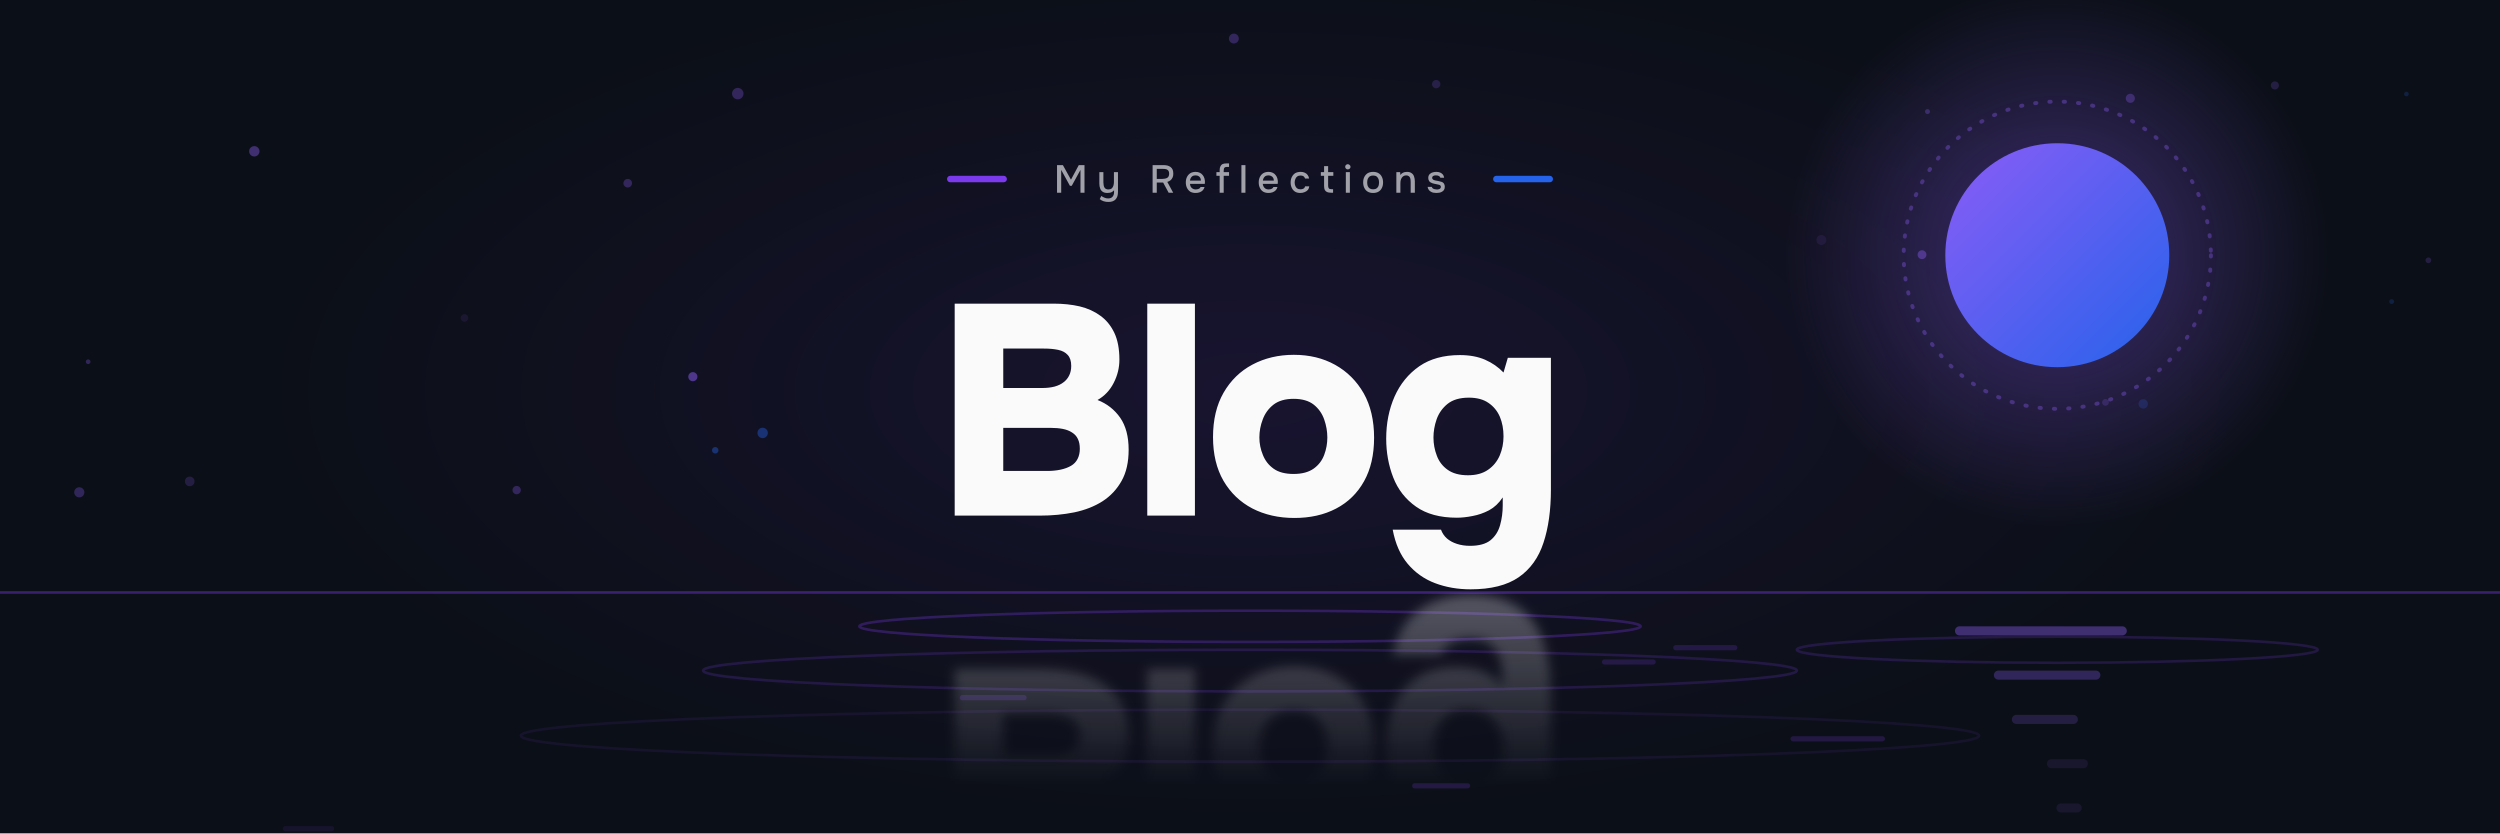
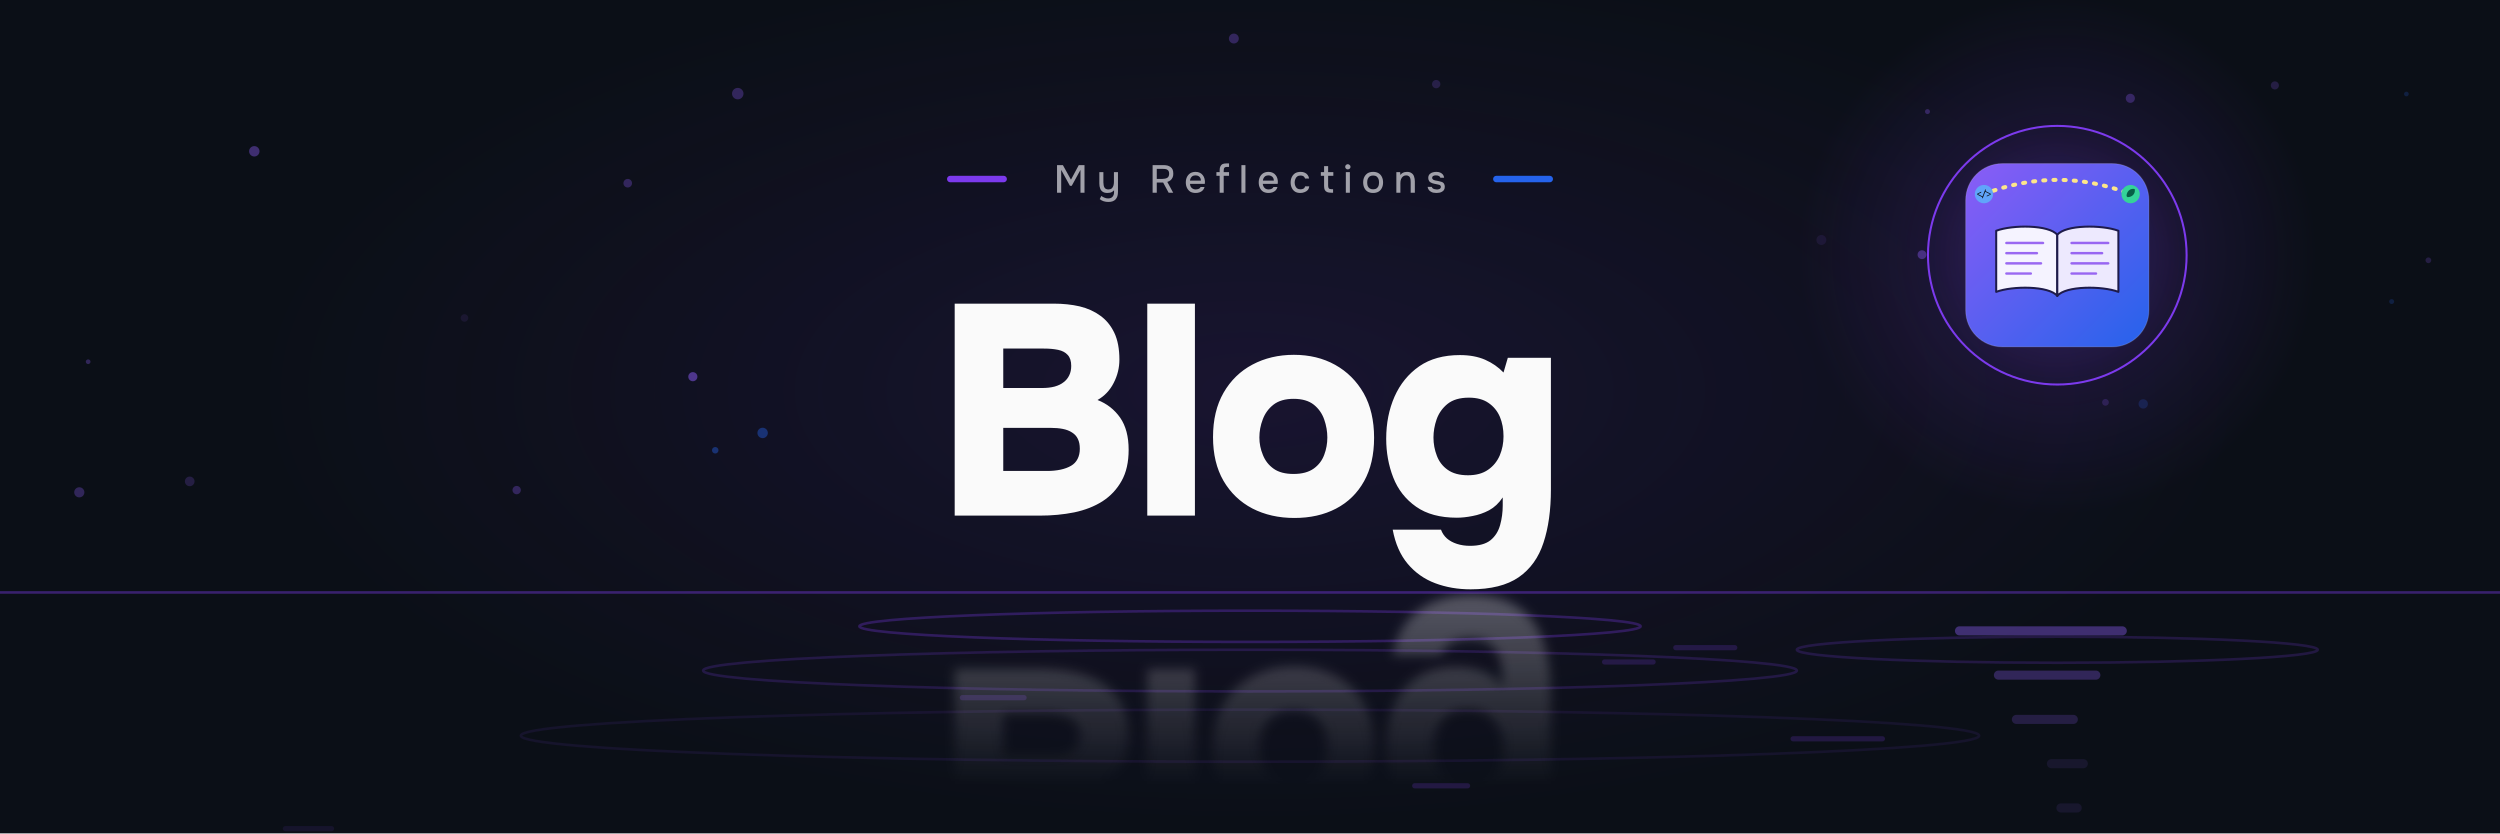
<svg xmlns="http://www.w3.org/2000/svg" height="640" viewBox="0 0 1920 640" width="1920">
  <defs>
    <radialGradient cx="50%" cy="50%" id="halo-blog-dark" r="50%">
      <stop offset="0%" stop-color="#7C3AED" stop-opacity="0.18" />
      <stop offset="70%" stop-color="#7C3AED" stop-opacity="0.05" />
      <stop offset="100%" stop-color="#7C3AED" stop-opacity="0" />
    </radialGradient>
-     <radialGradient cx="50%" cy="50%" id="orbglow-blog-dark" r="50%">
-       <stop offset="0%" stop-color="#8B5CF6" stop-opacity="0.4" />
-       <stop offset="100%" stop-color="#8B5CF6" stop-opacity="0" />
+     <radialGradient cx="50%" cy="50%" id="avglow-blog-dark" r="50%">
+       <stop offset="0%" stop-color="#7C3AED" stop-opacity="0.35" />
+       <stop offset="60%" stop-color="#7C3AED" stop-opacity="0.08" />
+       <stop offset="100%" stop-color="#7C3AED" stop-opacity="0" />
    </radialGradient>
-     <linearGradient id="orb-blog-dark" x1="0" x2="1" y1="0" y2="1">
+     <radialGradient cx="50%" cy="50%" id="avhalo-blog-dark" r="50%">
+       <stop offset="0%" stop-color="#7C3AED" stop-opacity="0.22" />
+       <stop offset="100%" stop-color="#7C3AED" stop-opacity="0" />
+     </radialGradient>
+     <linearGradient id="avtile-blog-dark" x1="0" x2="1" y1="0" y2="1">
      <stop offset="0%" stop-color="#8B5CF6" />
      <stop offset="100%" stop-color="#2563EB" />
    </linearGradient>
+     <clipPath id="avclip-blog-dark">
+       <circle r="256" />
+     </clipPath>
    <linearGradient id="reflfade-blog-dark" x1="0" x2="0" y1="0" y2="1">
      <stop offset="0%" stop-color="#FFFFFF" stop-opacity="0.3" />
      <stop offset="80%" stop-color="#FFFFFF" stop-opacity="0" />
    </linearGradient>
    <mask id="reflmask-blog-dark">
      <rect fill="url(#reflfade-blog-dark)" height="185" width="1920" y="455" />
    </mask>
    <filter id="reflblur-blog-dark">
      <feGaussianBlur stdDeviation="4" />
    </filter>
  </defs>
  <rect fill="#0B0F17" height="640" width="1920" />
  <ellipse cx="960" cy="300" fill="url(#halo-blog-dark)" opacity="0.65" rx="760" ry="330" />
  <circle cx="356.7" cy="244.2" fill="#8B5CF6" opacity="0.1" r="2.9" />
  <circle cx="1480.3" cy="85.7" fill="#8B5CF6" opacity="0.3" r="1.9" />
  <circle cx="585.7" cy="332.5" fill="#2563EB" opacity="0.4" r="4" />
  <circle cx="1848.1" cy="72.2" fill="#2563EB" opacity="0.2" r="1.8" />
  <circle cx="60.9" cy="378.1" fill="#8B5CF6" opacity="0.3" r="3.9" />
  <circle cx="195.3" cy="116.2" fill="#8B5CF6" opacity="0.4" r="4" />
  <circle cx="1636.1" cy="75.5" fill="#8B5CF6" opacity="0.3" r="3.5" />
  <circle cx="67.7" cy="277.8" fill="#8B5CF6" opacity="0.3" r="1.8" />
  <circle cx="1617" cy="309" fill="#8B5CF6" opacity="0.2" r="2.6" />
  <circle cx="947.6" cy="29.6" fill="#8B5CF6" opacity="0.3" r="3.8" />
  <circle cx="1103" cy="64.6" fill="#8B5CF6" opacity="0.2" r="3.2" />
  <circle cx="145.7" cy="369.7" fill="#8B5CF6" opacity="0.2" r="3.7" />
  <circle cx="1537.1" cy="162.8" fill="#8B5CF6" opacity="0.5" r="2.3" />
  <circle cx="1865" cy="199.9" fill="#8B5CF6" opacity="0.2" r="2.2" />
  <circle cx="1836.8" cy="231.6" fill="#2563EB" opacity="0.2" r="1.9" />
  <circle cx="1398.8" cy="184.3" fill="#8B5CF6" opacity="0.1" r="3.8" />
  <circle cx="566.6" cy="71.9" fill="#8B5CF6" opacity="0.3" r="4.4" />
  <circle cx="1646" cy="310.2" fill="#2563EB" opacity="0.2" r="3.6" />
  <circle cx="396.8" cy="376.4" fill="#8B5CF6" opacity="0.3" r="3.2" />
  <circle cx="549.3" cy="345.8" fill="#2563EB" opacity="0.4" r="2.5" />
  <circle cx="1747.1" cy="65.6" fill="#8B5CF6" opacity="0.2" r="3.1" />
  <circle cx="1476.1" cy="195.6" fill="#8B5CF6" opacity="0.4" r="3.4" />
  <circle cx="532.1" cy="289.3" fill="#8B5CF6" opacity="0.5" r="3.5" />
  <circle cx="482.1" cy="140.7" fill="#8B5CF6" opacity="0.3" r="3.3" />
  <line opacity="0.4" stroke="#7C3AED" stroke-width="2" x1="0" x2="1920" y1="455" y2="455" />
-   <circle cx="1580" cy="196" fill="url(#orbglow-blog-dark)" r="210" />
-   <circle cx="1580" cy="196" fill="url(#orb-blog-dark)" r="86" />
-   <circle cx="1580" cy="196" fill="none" opacity="0.35" r="118" stroke="#8B5CF6" stroke-dasharray="1 10" stroke-linecap="round" stroke-width="3" />
  <rect fill="#8B5CF6" height="7" opacity="0.4" rx="3.5" width="132" x="1501.4" y="481" />
  <rect fill="#8B5CF6" height="7" opacity="0.3" rx="3.5" width="81.8" x="1531.3" y="515" />
  <rect fill="#8B5CF6" height="7" opacity="0.2" rx="3.5" width="50.7" x="1545.1" y="549" />
  <rect fill="#8B5CF6" height="7" opacity="0.1" rx="3.5" width="31.5" x="1572" y="583" />
  <rect fill="#8B5CF6" height="7" opacity="0.1" rx="3.5" width="19.5" x="1579.3" y="617" />
  <ellipse cx="960" cy="481" fill="none" opacity="0.3" rx="300" ry="12" stroke="#7C3AED" stroke-width="2" />
  <ellipse cx="960" cy="515" fill="none" opacity="0.2" rx="420" ry="16" stroke="#7C3AED" stroke-width="2" />
  <ellipse cx="960" cy="565" fill="none" opacity="0.1" rx="560" ry="20" stroke="#7C3AED" stroke-width="2" />
  <ellipse cx="1580" cy="499" fill="none" opacity="0.2" rx="200" ry="10" stroke="#7C3AED" stroke-width="2" />
  <rect fill="#7C3AED" height="4" opacity="0.1" rx="2" width="35.3" x="332.3" y="644.7" />
  <rect fill="#7C3AED" height="4" opacity="0.2" rx="2" width="44.6" x="1084.5" y="601.5" />
  <rect fill="#7C3AED" height="4" opacity="0.1" rx="2" width="39.4" x="217.2" y="634.4" />
  <rect fill="#7C3AED" height="4" opacity="0.2" rx="2" width="72.6" x="1375.1" y="565.4" />
  <rect fill="#7C3AED" height="4" opacity="0.2" rx="2" width="49.3" x="1285" y="495.4" />
  <rect fill="#7C3AED" height="4" opacity="0.2" rx="2" width="41.3" x="1230.3" y="506.4" />
  <rect fill="#7C3AED" height="4" opacity="0.2" rx="2" width="51.4" x="737.1" y="533.8" />
  <rect fill="#7C3AED" height="4" opacity="0.1" rx="2" width="60" x="348.3" y="660.8" />
+   <circle cx="1580" cy="196" fill="url(#avhalo-blog-dark)" r="200" />
+   <g transform="translate(1580,196) scale(0.391)">
+     <g clip-path="url(#avclip-blog-dark)">
+       <circle fill="url(#avglow-blog-dark)" r="280" />
+       <g transform="scale(2)">
+         <rect fill="url(#avtile-blog-dark)" height="180" rx="36" width="180" x="-90" y="-90" />
+         <rect fill="none" height="180" rx="36" stroke="#fff" stroke-opacity="0.16" width="180" x="-90" y="-90" />
+         <g transform="translate(0,6)">
+           <path d="M-60 -30 C -44 -36, -8 -36, 0 -26 L 0 34 C -8 24, -44 24, -60 30 Z" fill="#F5F3FF" stroke="#1E1B4B" stroke-linejoin="round" stroke-width="2" />
+           <path d="M60 -30 C 44 -36, 8 -36, 0 -26 L 0 34 C 8 24, 44 24, 60 30 Z" fill="#EDE9FE" stroke="#1E1B4B" stroke-linejoin="round" stroke-width="2" />
+           <g opacity="0.75" stroke="#7C3AED" stroke-linecap="round" stroke-width="2.4">
+             <line x1="-50" x2="-14" y1="-18" y2="-18" />
+             <line x1="-50" x2="-20" y1="-8" y2="-8" />
+             <line x1="-50" x2="-16" y1="2" y2="2" />
+             <line x1="-50" x2="-26" y1="12" y2="12" />
+             <line x1="14" x2="50" y1="-18" y2="-18" />
+             <line x1="14" x2="44" y1="-8" y2="-8" />
+             <line x1="14" x2="50" y1="2" y2="2" />
+             <line x1="14" x2="38" y1="12" y2="12" />
+           </g>
+         </g>
+         <path d="M-72 -60 Q 0 -88, 72 -60" fill="none" stroke="#FDE68A" stroke-dasharray="2 8" stroke-linecap="round" stroke-width="4" />
+         <g transform="translate(-72,-60)">
+           <circle fill="#60A5FA" r="9" />
+           <path d="M6.1 1L6.5 0L1.5 -2.5L1.5 -3.4L5.4 -5.4L5.4 -4.5L2.6 -3.2Q2.4 -3.1 2.3 -3.1Q2.2 -3 2.1 -3Q2.2 -3 2.3 -2.9Q2.4 -2.9 2.6 -2.8L6.7 -0.7L9.3 -7.5L10.1 -7.5L9.6 -6L14.7 -3.4L14.7 -2.5L10.8 -0.6L10.8 -1.4L13.6 -2.7Q13.8 -2.8 14 -2.9Q14.1 -2.9 14.2 -3Q14.1 -3 13.9 -3Q13.8 -3.1 13.6 -3.2L9.3 -5.3L6.9 1Z" fill="#0B0F17" transform="translate(-8.1,3)" />
+         </g>
+         <g transform="translate(72,-60)">
+           <circle fill="#34D399" r="9" />
+           <path d="M-4 2 C -4 -3, 0 -6, 4 -5 C 5 -1, 2 3, -3 3 Z" fill="#065F46" />
+         </g>
+       </g>
+     </g>
+     <circle fill="none" r="254" stroke="#7C3AED" stroke-width="4" />
+   </g>
  <g transform="translate(809.3,148)">
    <rect fill="#7C3AED" height="5" rx="2.5" width="46" x="-82" y="-13" />
    <rect fill="#2563EB" height="5" rx="2.5" width="46" x="337.4" y="-13" />
    <path d="M2.5 0L2.5 -21.2L7 -21.2L13.2 -10L19.2 -21.2L23.6 -21.2L23.6 0L20.5 0L20.5 -17.5L13.8 -5.3L12.4 -5.3L5.7 -17.5L5.7 0ZM41.9 7.1Q40.1 7.1 38.4 6.6Q36.7 6.1 35.3 4.9L36.5 2.5Q37.6 3.3 38.9 3.8Q40.2 4.4 41.7 4.4Q44.1 4.4 45.2 3Q46.3 1.7 46.3 -0.4L46.3 -1.9Q45.7 -1.2 44.9 -0.7Q44.1 -0.2 43.2 0Q42.2 0.2 41.2 0.2Q38.9 0.2 37.6 -0.7Q36.2 -1.6 35.6 -3.3Q35 -4.9 35 -7.1L35 -15.8L38.1 -15.8L38.1 -7.9Q38.1 -6.9 38.3 -5.9Q38.4 -5 38.8 -4.2Q39.2 -3.4 39.9 -3Q40.7 -2.5 41.9 -2.5Q43.6 -2.5 44.5 -3.3Q45.4 -4.1 45.8 -5.4Q46.2 -6.7 46.2 -8.2L46.2 -15.8L49.3 -15.8L49.3 -0.7Q49.3 1.1 48.9 2.6Q48.4 4.1 47.5 5.1Q46.6 6.1 45.2 6.6Q43.9 7.1 41.9 7.1ZM75.9 0L75.9 -21.2L84.1 -21.2Q85.8 -21.2 87.2 -20.9Q88.6 -20.5 89.6 -19.8Q90.7 -19 91.3 -17.7Q91.8 -16.4 91.8 -14.5Q91.8 -12.8 91.2 -11.6Q90.6 -10.3 89.6 -9.5Q88.5 -8.7 87.2 -8.3L91.7 0L88.2 0L84 -7.8L79.1 -7.8L79.1 0ZM79.1 -10.6L83.4 -10.6Q84.5 -10.6 85.4 -10.8Q86.4 -11 87.1 -11.4Q87.8 -11.8 88.2 -12.6Q88.6 -13.4 88.6 -14.6Q88.6 -16 88.1 -16.8Q87.5 -17.6 86.5 -18Q85.4 -18.3 83.9 -18.3L79.1 -18.3ZM109 0.2Q106.5 0.2 104.8 -0.8Q103.2 -1.9 102.3 -3.7Q101.4 -5.5 101.4 -7.9Q101.4 -10.3 102.3 -12.1Q103.2 -13.9 104.9 -15Q106.6 -16 109 -16Q110.8 -16 112.2 -15.3Q113.5 -14.7 114.4 -13.5Q115.3 -12.4 115.7 -11Q116.1 -9.6 116.1 -8.1Q116.1 -7.8 116 -7.5Q116 -7.2 116 -6.8L104.6 -6.8Q104.7 -5.6 105.2 -4.6Q105.7 -3.7 106.7 -3.1Q107.6 -2.5 109 -2.5Q109.8 -2.5 110.5 -2.7Q111.3 -2.9 111.9 -3.3Q112.5 -3.7 112.7 -4.4L115.8 -4.4Q115.4 -2.8 114.4 -1.8Q113.4 -0.8 112 -0.3Q110.6 0.2 109 0.2ZM104.6 -9.3L113 -9.3Q113 -10.5 112.5 -11.4Q112 -12.3 111.1 -12.8Q110.2 -13.3 108.9 -13.3Q107.5 -13.3 106.6 -12.8Q105.7 -12.2 105.2 -11.3Q104.7 -10.4 104.6 -9.3ZM127.4 0L127.4 -13L124.9 -13L124.9 -15.8L127.4 -15.8L127.4 -17.4Q127.4 -19.2 128 -20.3Q128.5 -21.4 129.6 -22Q130.7 -22.5 132.6 -22.5L134.6 -22.5L134.6 -19.8L132.9 -19.8Q132 -19.8 131.5 -19.5Q130.9 -19.2 130.7 -18.6Q130.5 -17.9 130.5 -17.1L130.5 -15.8L134.6 -15.8L134.6 -13L130.5 -13L130.5 0ZM144.1 0L144.1 -21.2L147.2 -21.2L147.2 0ZM165 0.2Q162.5 0.2 160.8 -0.8Q159.1 -1.9 158.3 -3.7Q157.4 -5.5 157.4 -7.9Q157.4 -10.3 158.3 -12.1Q159.2 -13.9 160.9 -15Q162.6 -16 165 -16Q166.8 -16 168.2 -15.3Q169.5 -14.7 170.4 -13.5Q171.3 -12.4 171.7 -11Q172.1 -9.6 172.1 -8.1Q172.1 -7.8 172 -7.5Q172 -7.2 172 -6.8L160.5 -6.8Q160.6 -5.6 161.2 -4.6Q161.7 -3.7 162.6 -3.1Q163.6 -2.5 165 -2.5Q165.8 -2.5 166.5 -2.7Q167.3 -2.9 167.8 -3.3Q168.4 -3.7 168.7 -4.4L171.8 -4.4Q171.4 -2.8 170.4 -1.8Q169.4 -0.8 168 -0.3Q166.5 0.2 165 0.2ZM160.6 -9.3L169 -9.3Q169 -10.5 168.5 -11.4Q168 -12.3 167 -12.8Q166.2 -13.3 164.9 -13.3Q163.5 -13.3 162.6 -12.8Q161.7 -12.2 161.2 -11.3Q160.7 -10.4 160.6 -9.3ZM189.4 0.2Q186.9 0.2 185.3 -0.8Q183.6 -1.9 182.8 -3.7Q181.9 -5.5 181.9 -7.9Q181.9 -10.2 182.8 -12Q183.7 -13.9 185.4 -15Q187.1 -16 189.7 -16Q191.4 -16 192.7 -15.4Q194.1 -14.8 194.9 -13.7Q195.8 -12.6 196.1 -10.9L193 -10.9Q192.6 -12.1 191.7 -12.7Q190.8 -13.2 189.5 -13.2Q187.9 -13.2 186.9 -12.4Q185.9 -11.7 185.5 -10.4Q185 -9.2 185 -7.9Q185 -6.4 185.5 -5.2Q186 -4 186.9 -3.3Q187.9 -2.6 189.5 -2.6Q190.7 -2.6 191.7 -3.1Q192.7 -3.6 193 -4.9L196.2 -4.9Q196 -3.1 195 -2Q194 -0.9 192.5 -0.4Q191.1 0.2 189.4 0.2ZM212.9 0Q211 0 209.9 -0.5Q208.7 -1 208.1 -2.2Q207.6 -3.3 207.6 -5.2L207.6 -13L205.1 -13L205.1 -15.8L207.6 -15.8L207.6 -20.4L210.7 -20.4L210.7 -15.8L214.7 -15.8L214.7 -13L210.7 -13L210.7 -5.5Q210.7 -4.1 211.2 -3.4Q211.7 -2.7 213.3 -2.7L214.5 -2.7L214.5 0ZM224.3 0L224.3 -15.8L227.4 -15.8L227.4 0ZM225.8 -17.9Q224.9 -17.9 224.4 -18.5Q223.8 -19 223.8 -19.9Q223.8 -20.8 224.4 -21.3Q225 -21.9 225.8 -21.9Q226.6 -21.9 227.2 -21.3Q227.9 -20.8 227.9 -19.9Q227.9 -19 227.3 -18.5Q226.7 -17.9 225.8 -17.9ZM245.2 0.2Q242.8 0.2 241.1 -0.8Q239.4 -1.8 238.5 -3.7Q237.6 -5.5 237.6 -7.9Q237.6 -10.3 238.5 -12.1Q239.4 -13.9 241.1 -15Q242.8 -16 245.3 -16Q247.7 -16 249.4 -15Q251.2 -13.9 252 -12.1Q252.9 -10.3 252.9 -7.9Q252.9 -5.5 252 -3.7Q251.1 -1.8 249.4 -0.8Q247.7 0.2 245.2 0.2ZM245.2 -2.6Q246.9 -2.6 247.9 -3.3Q248.9 -4 249.4 -5.2Q249.8 -6.4 249.8 -7.9Q249.8 -9.3 249.4 -10.5Q248.9 -11.7 247.9 -12.5Q246.9 -13.2 245.2 -13.2Q243.7 -13.2 242.6 -12.5Q241.6 -11.7 241.1 -10.5Q240.7 -9.3 240.7 -7.9Q240.7 -6.4 241.1 -5.2Q241.6 -4 242.6 -3.3Q243.7 -2.6 245.2 -2.6ZM263.1 0L263.1 -15.8L266 -15.8L266.2 -13.6Q266.8 -14.5 267.6 -15Q268.4 -15.5 269.4 -15.8Q270.4 -16 271.3 -16Q273.5 -16 274.8 -15Q276.2 -14.1 276.7 -12.4Q277.3 -10.8 277.3 -8.7L277.3 0L274.1 0L274.1 -8.1Q274.1 -9.1 274 -10Q273.9 -10.9 273.5 -11.7Q273.2 -12.4 272.5 -12.8Q271.8 -13.3 270.6 -13.3Q269.2 -13.3 268.2 -12.5Q267.2 -11.7 266.7 -10.4Q266.2 -9.1 266.2 -7.4L266.2 0ZM293.9 0.2Q292.8 0.2 291.6 0Q290.5 -0.2 289.6 -0.8Q288.6 -1.3 288 -2.2Q287.3 -3.1 287.1 -4.5L290.3 -4.5Q290.5 -3.8 291.1 -3.3Q291.7 -2.9 292.5 -2.7Q293.3 -2.5 294 -2.5Q294.5 -2.5 295 -2.5Q295.6 -2.6 296.1 -2.8Q296.6 -3 296.9 -3.4Q297.3 -3.8 297.3 -4.5Q297.3 -5 297 -5.4Q296.7 -5.8 296.2 -6Q295.7 -6.2 295 -6.3Q293.7 -6.6 292.1 -6.9Q290.6 -7.2 289.4 -7.9Q289 -8.2 288.6 -8.5Q288.3 -8.9 288.1 -9.3Q287.8 -9.8 287.7 -10.3Q287.6 -10.8 287.6 -11.4Q287.6 -12.6 288.1 -13.5Q288.6 -14.4 289.5 -14.9Q290.3 -15.5 291.4 -15.7Q292.5 -16 293.8 -16Q295.4 -16 296.7 -15.5Q297.9 -15 298.8 -14Q299.6 -13 299.8 -11.5L296.9 -11.5Q296.7 -12.3 295.8 -12.8Q295 -13.3 293.7 -13.3Q293.2 -13.3 292.7 -13.3Q292.2 -13.2 291.7 -13Q291.2 -12.8 290.9 -12.4Q290.6 -12 290.6 -11.4Q290.6 -10.9 290.9 -10.5Q291.2 -10.1 291.7 -9.8Q292.3 -9.6 293 -9.4Q294 -9.2 295.2 -9Q296.4 -8.8 297.2 -8.5Q298.2 -8.3 298.9 -7.8Q299.6 -7.3 299.9 -6.5Q300.3 -5.7 300.3 -4.6Q300.3 -3.1 299.7 -2.2Q299.2 -1.3 298.2 -0.8Q297.3 -0.2 296.1 0Q295 0.2 293.9 0.2Z" fill="#A1A1AA" />
  </g>
  <path d="M16.1 0L16.1 -162.8L92.2 -162.8Q103 -162.8 112.1 -160.7Q121.2 -158.5 128 -153.5Q134.8 -148.6 138.7 -140.4Q142.6 -132.2 142.6 -119.8Q142.6 -110.4 138.2 -101.9Q133.9 -93.4 125.8 -88.8Q136.6 -84.6 143.2 -75.2Q149.7 -65.8 149.7 -50.6Q149.7 -36.3 144.3 -26.7Q138.9 -17 129.6 -11Q120.3 -5.1 107.9 -2.5Q95.5 0 81.4 0ZM53.4 -34.3L86.9 -34.3Q92.7 -34.3 97.4 -35.3Q102.1 -36.3 105.5 -38.3Q108.8 -40.2 110.5 -43.6Q112.2 -46.9 112.2 -51.3Q112.2 -55.9 110.7 -58.9Q109.3 -61.9 106.3 -63.8Q103.3 -65.8 99.1 -66.6Q95 -67.4 89.7 -67.4L53.4 -67.4ZM53.4 -98L83 -98Q88.6 -98 92.8 -99.1Q97.1 -100.3 99.8 -102.5Q102.6 -104.6 104.1 -107.8Q105.6 -110.9 105.6 -115Q105.6 -120.5 102.9 -123.4Q100.3 -126.3 95.6 -127.3Q90.9 -128.3 84.6 -128.3L53.4 -128.3ZM164 0L164 -162.8L200.6 -162.8L200.6 0ZM277 1.8Q258.9 1.8 244.7 -5.5Q230.6 -12.9 222.5 -26.8Q214.5 -40.7 214.5 -60.3Q214.5 -80.3 222.6 -94.4Q230.8 -108.6 244.8 -116Q258.9 -123.5 276.6 -123.5Q294.5 -123.5 308.3 -115.8Q322.1 -108.1 330.2 -94Q338.2 -79.8 338.2 -59.8Q338.2 -40.2 330.5 -26.4Q322.8 -12.6 309 -5.4Q295.2 1.8 277 1.8ZM276.4 -32Q286 -32 291.8 -36.1Q297.5 -40.2 299.9 -46.7Q302.3 -53.1 302.3 -60Q302.3 -66.9 299.9 -73.8Q297.5 -80.7 291.9 -85.2Q286.2 -89.7 276.4 -89.7Q266.7 -89.7 260.9 -85.2Q255.2 -80.7 252.7 -73.9Q250.1 -67.2 250.1 -60Q250.1 -53.1 252.8 -46.6Q255.4 -40 261.1 -36Q266.7 -32 276.4 -32ZM412.3 56.6Q397.6 56.6 385.1 51.9Q372.6 47.2 364 37Q355.5 26.9 352.5 10.8L389.6 10.8Q391 14.7 394.1 17.5Q397.2 20.2 401.8 21.7Q406.4 23.2 411.9 23.2Q422.2 23.2 427.6 18.9Q433 14.5 435 7.2Q437 0 437 -8L437 -14Q432.6 -7.4 426.5 -4.1Q420.4 -0.9 413.8 0.3Q407.3 1.6 401.8 1.6Q382.4 1.6 370.4 -6.9Q358.3 -15.4 352.9 -29.3Q347.5 -43.2 347.5 -59.1Q347.5 -76.8 353.9 -91.4Q360.4 -106 372.9 -114.7Q385.4 -123.3 404.1 -123.3Q415.3 -123.3 423.5 -119.7Q431.7 -116.1 437.6 -109.9L440.9 -121.2L474 -121.2L474 -20.2Q474 3.7 468.3 20.8Q462.7 38 449.3 47.3Q435.8 56.6 412.3 56.6ZM410.3 -31Q419.7 -31 425.7 -35.2Q431.7 -39.3 434.7 -46.2Q437.6 -53.1 437.6 -60.9Q437.6 -69.2 434.8 -75.9Q431.9 -82.6 426 -86.6Q420.2 -90.6 411 -90.6Q400.6 -90.6 394.6 -85.8Q388.7 -81 386.2 -73.9Q383.8 -66.9 383.8 -60Q383.8 -52.7 386.4 -46Q388.9 -39.3 394.7 -35.2Q400.6 -31 410.3 -31Z" fill="#FAFAFA" transform="translate(717.1,396)" />
  <g mask="url(#reflmask-blog-dark)">
    <path d="M16.1 0L16.1 -162.8L92.2 -162.8Q103 -162.8 112.1 -160.7Q121.2 -158.5 128 -153.5Q134.8 -148.6 138.7 -140.4Q142.6 -132.2 142.6 -119.8Q142.6 -110.4 138.2 -101.9Q133.9 -93.4 125.8 -88.8Q136.6 -84.6 143.2 -75.2Q149.7 -65.8 149.7 -50.6Q149.7 -36.3 144.3 -26.7Q138.9 -17 129.6 -11Q120.3 -5.1 107.9 -2.5Q95.5 0 81.4 0ZM53.4 -34.3L86.9 -34.3Q92.7 -34.3 97.4 -35.3Q102.1 -36.3 105.5 -38.3Q108.8 -40.2 110.5 -43.6Q112.2 -46.9 112.2 -51.3Q112.2 -55.9 110.7 -58.9Q109.3 -61.9 106.3 -63.8Q103.3 -65.8 99.1 -66.6Q95 -67.4 89.7 -67.4L53.4 -67.4ZM53.4 -98L83 -98Q88.6 -98 92.8 -99.1Q97.1 -100.3 99.8 -102.5Q102.6 -104.6 104.1 -107.8Q105.6 -110.9 105.6 -115Q105.6 -120.5 102.9 -123.4Q100.3 -126.3 95.6 -127.3Q90.9 -128.3 84.6 -128.3L53.4 -128.3ZM164 0L164 -162.8L200.6 -162.8L200.6 0ZM277 1.8Q258.9 1.8 244.7 -5.5Q230.6 -12.9 222.5 -26.8Q214.5 -40.7 214.5 -60.3Q214.5 -80.3 222.6 -94.4Q230.8 -108.6 244.8 -116Q258.9 -123.5 276.6 -123.5Q294.5 -123.5 308.3 -115.8Q322.1 -108.1 330.2 -94Q338.2 -79.8 338.2 -59.8Q338.2 -40.2 330.5 -26.4Q322.8 -12.6 309 -5.4Q295.2 1.8 277 1.8ZM276.4 -32Q286 -32 291.8 -36.1Q297.5 -40.2 299.9 -46.7Q302.3 -53.1 302.3 -60Q302.3 -66.9 299.9 -73.8Q297.5 -80.7 291.9 -85.2Q286.2 -89.7 276.4 -89.7Q266.7 -89.7 260.9 -85.2Q255.2 -80.7 252.7 -73.9Q250.1 -67.2 250.1 -60Q250.1 -53.1 252.8 -46.6Q255.4 -40 261.1 -36Q266.7 -32 276.4 -32ZM412.3 56.6Q397.6 56.6 385.1 51.9Q372.6 47.2 364 37Q355.5 26.9 352.5 10.8L389.6 10.8Q391 14.7 394.1 17.5Q397.2 20.2 401.8 21.7Q406.4 23.2 411.9 23.2Q422.2 23.2 427.6 18.9Q433 14.5 435 7.2Q437 0 437 -8L437 -14Q432.6 -7.4 426.5 -4.1Q420.4 -0.9 413.8 0.3Q407.3 1.6 401.8 1.6Q382.4 1.6 370.4 -6.9Q358.3 -15.4 352.9 -29.3Q347.5 -43.2 347.5 -59.1Q347.5 -76.8 353.9 -91.4Q360.4 -106 372.9 -114.7Q385.4 -123.3 404.1 -123.3Q415.3 -123.3 423.5 -119.7Q431.7 -116.1 437.6 -109.9L440.9 -121.2L474 -121.2L474 -20.2Q474 3.7 468.3 20.8Q462.7 38 449.3 47.3Q435.8 56.6 412.3 56.6ZM410.3 -31Q419.7 -31 425.7 -35.2Q431.7 -39.3 434.7 -46.2Q437.6 -53.1 437.6 -60.9Q437.6 -69.2 434.8 -75.9Q431.9 -82.6 426 -86.6Q420.2 -90.6 411 -90.6Q400.6 -90.6 394.6 -85.8Q388.7 -81 386.2 -73.9Q383.8 -66.9 383.8 -60Q383.8 -52.7 386.4 -46Q388.9 -39.3 394.7 -35.2Q400.6 -31 410.3 -31Z" fill="#FAFAFA" filter="url(#reflblur-blog-dark)" transform="translate(717.1,514) scale(1,-1)" />
  </g>
</svg>
